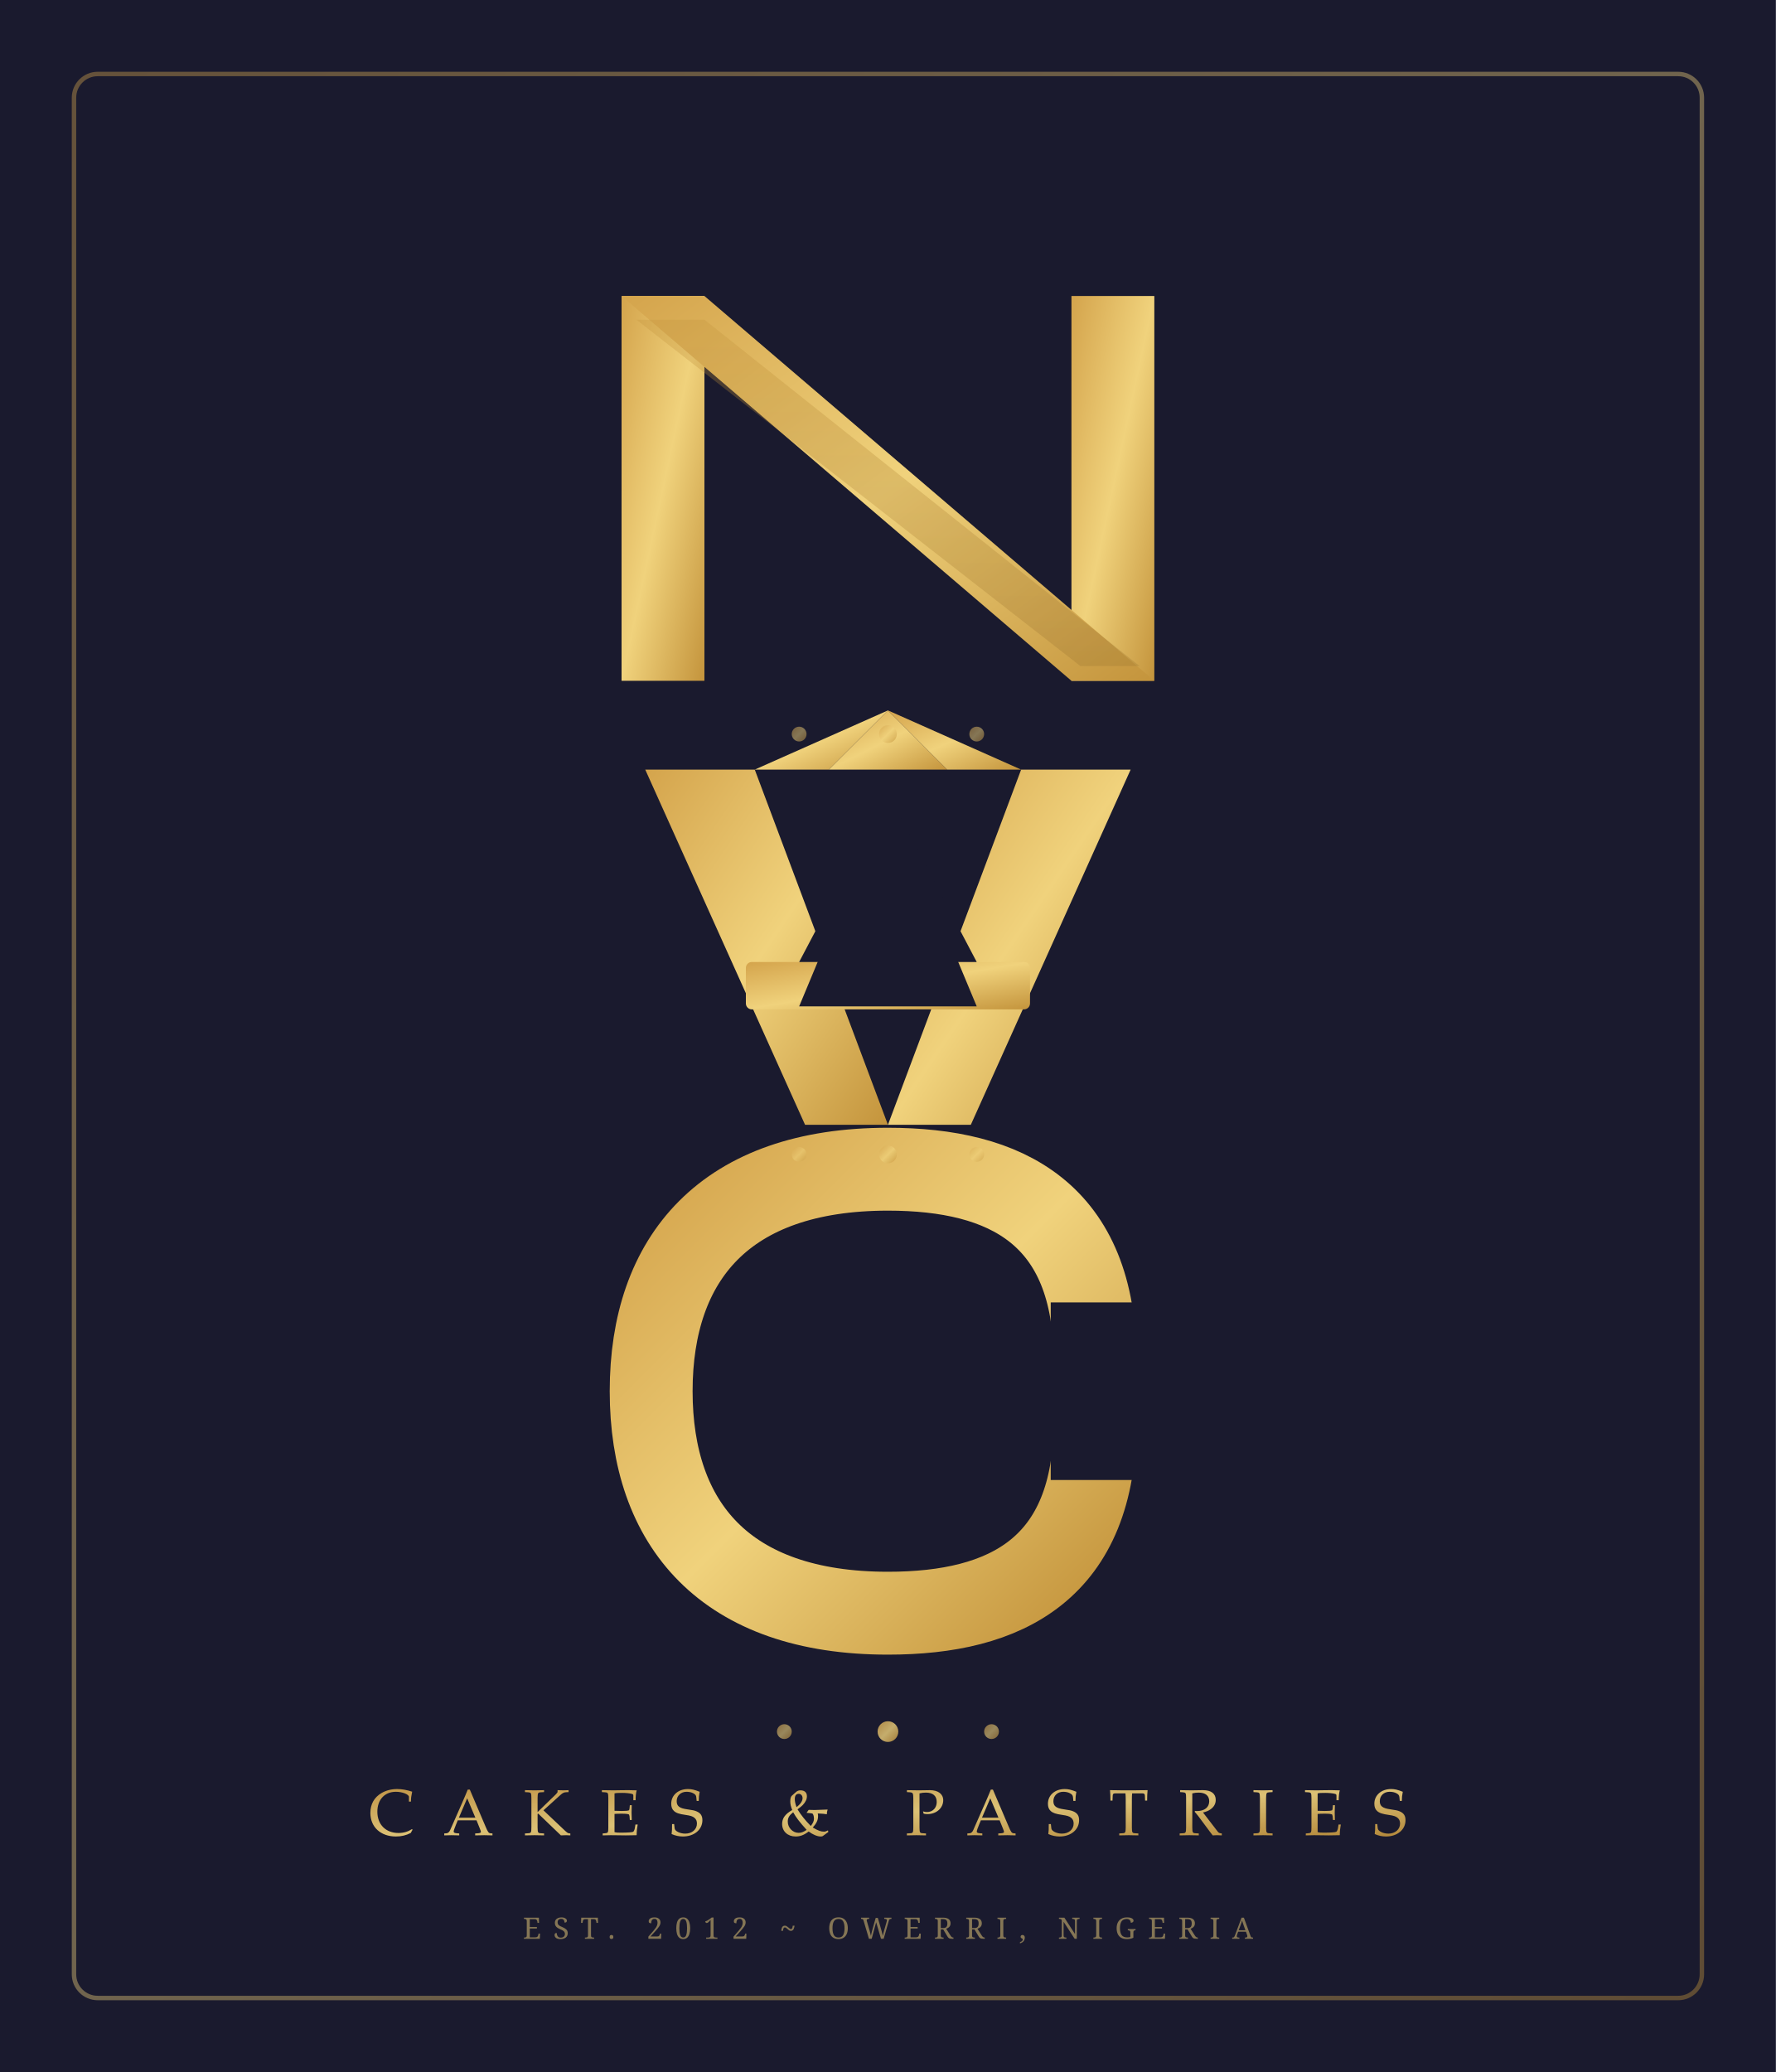
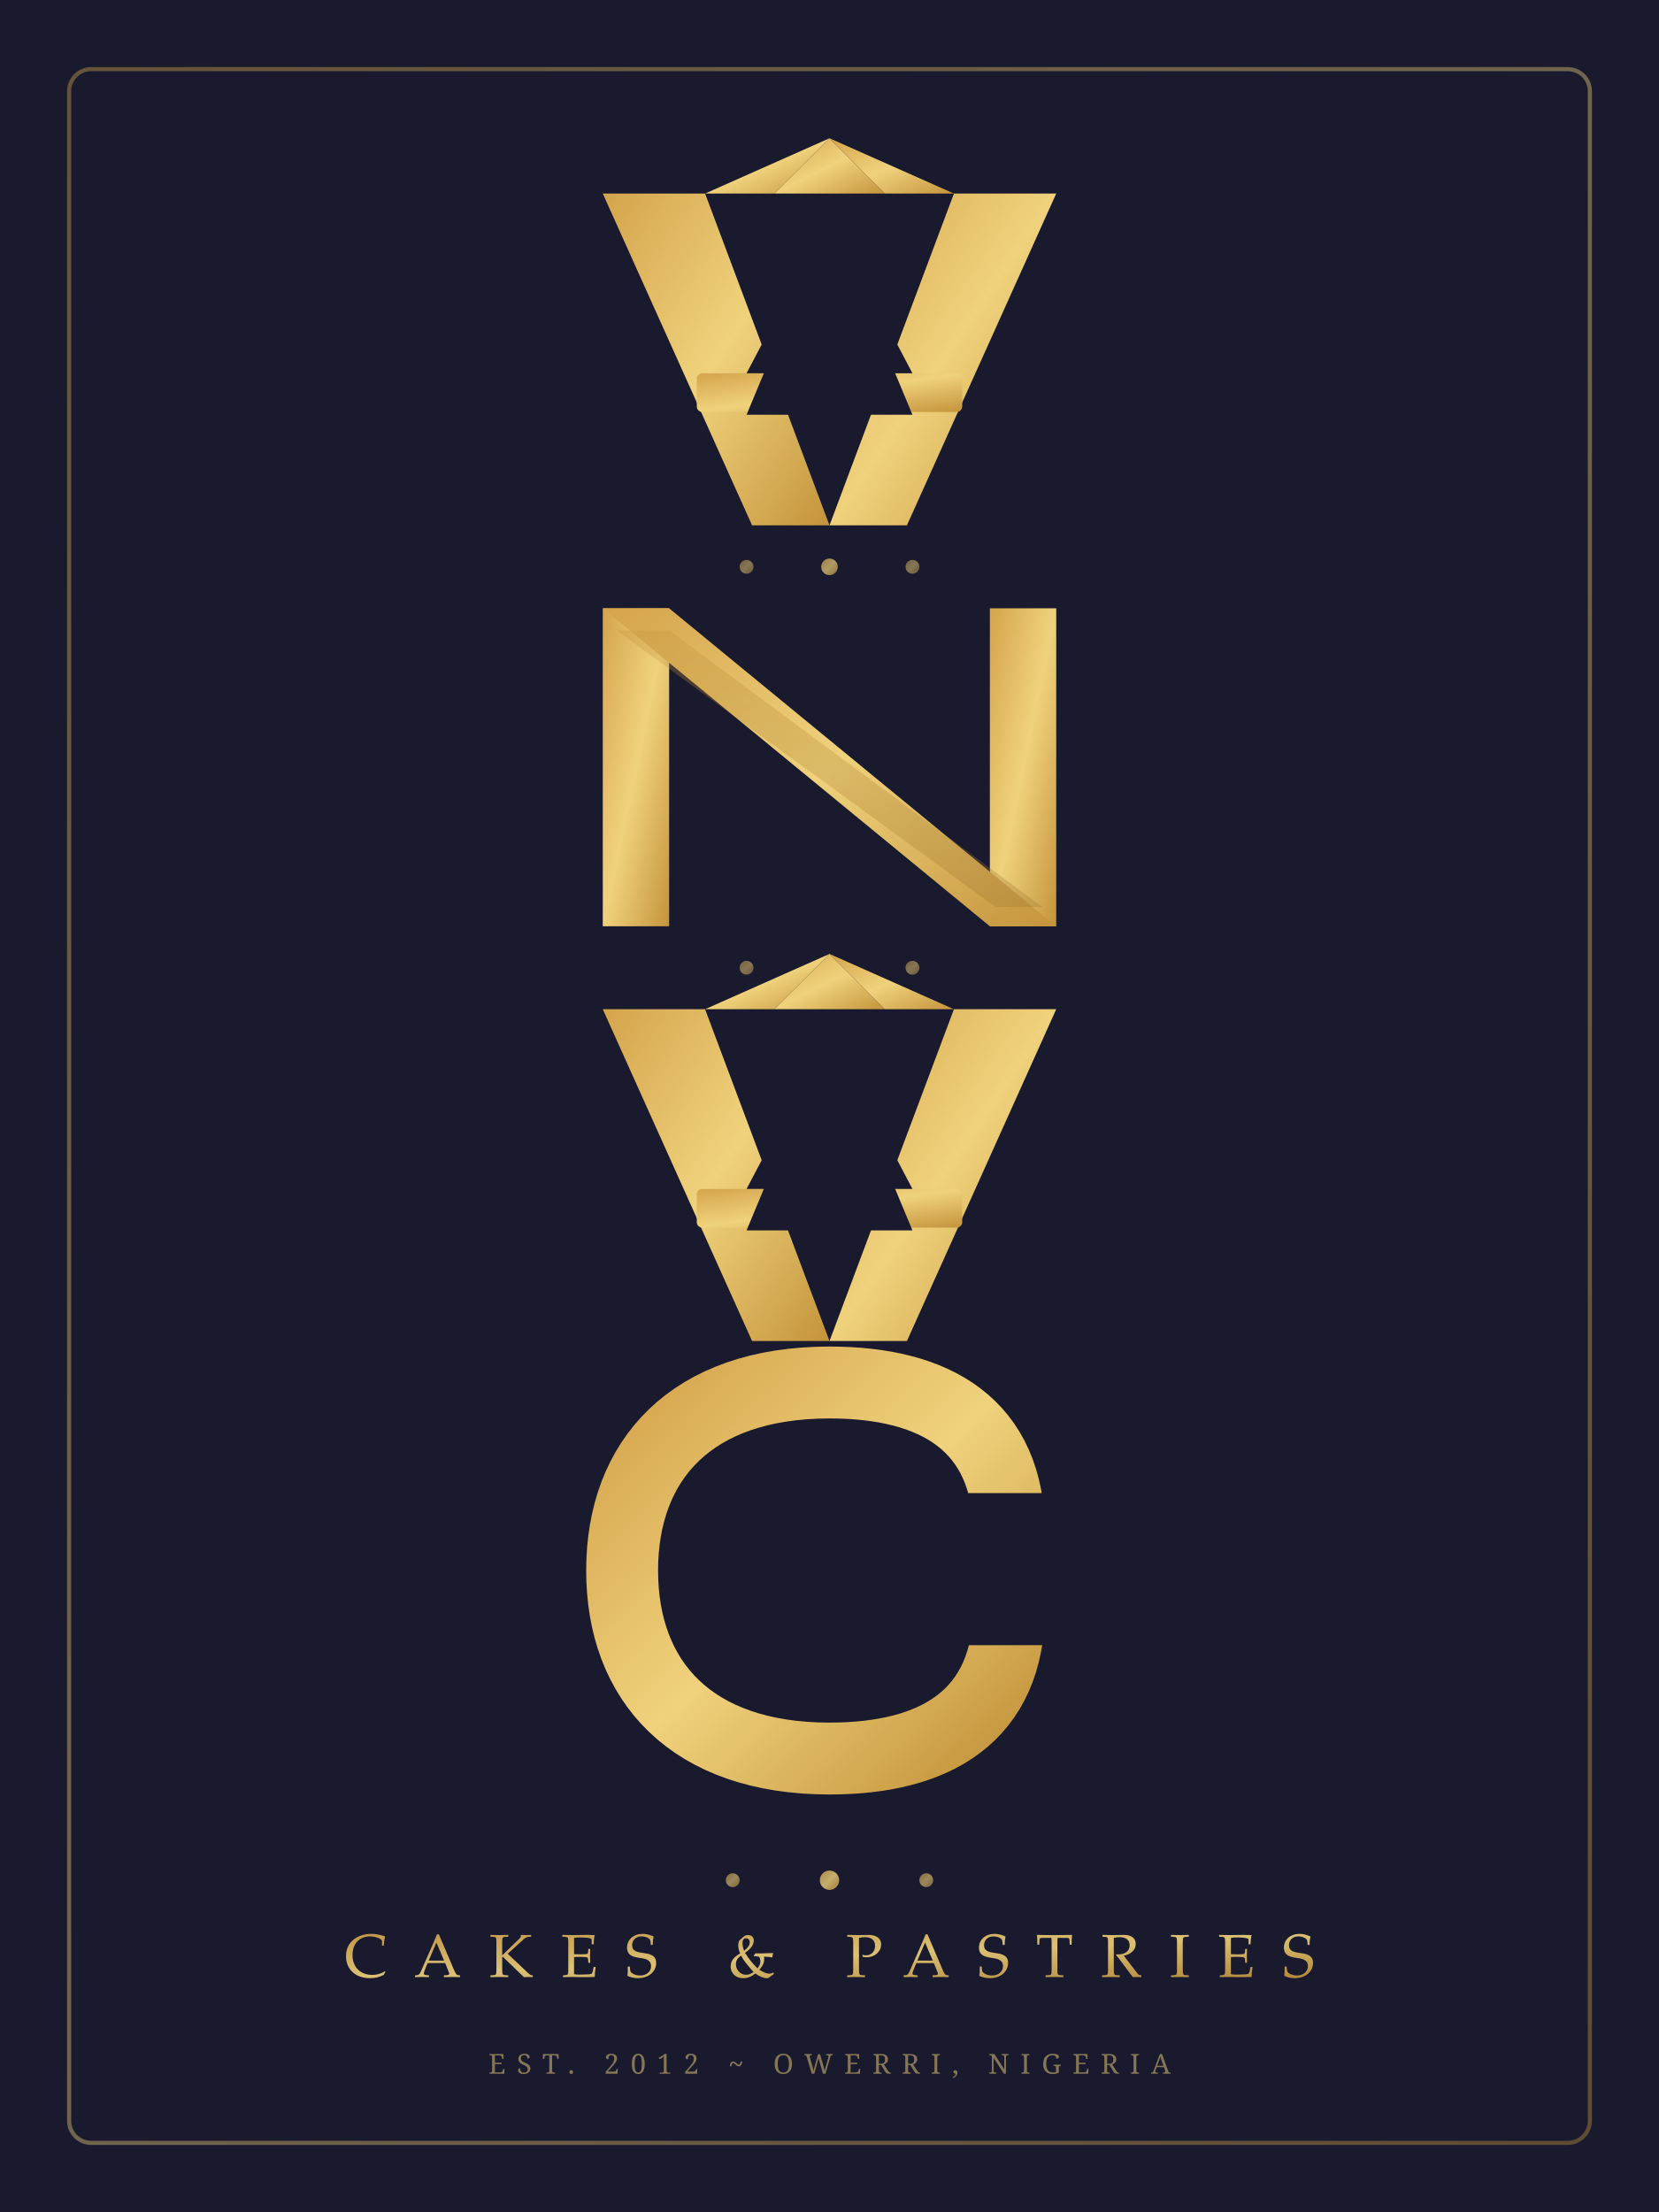
- <svg xmlns="http://www.w3.org/2000/svg" viewBox="0 0 600 700" width="600" height="700">
+ <svg xmlns="http://www.w3.org/2000/svg" viewBox="0 0 600 800" width="600" height="800">
  <defs>
    <linearGradient id="gold" x1="0%" y1="0%" x2="100%" y2="100%">
      <stop offset="0%" style="stop-color:#D4A44C;stop-opacity:1" />
      <stop offset="50%" style="stop-color:#F0D27C;stop-opacity:1" />
      <stop offset="100%" style="stop-color:#C4943C;stop-opacity:1" />
    </linearGradient>
    <linearGradient id="goldDark" x1="0%" y1="0%" x2="0%" y2="100%">
      <stop offset="0%" style="stop-color:#C4943C;stop-opacity:1" />
      <stop offset="100%" style="stop-color:#9A7430;stop-opacity:1" />
    </linearGradient>
  </defs>
-   <rect width="600" height="700" rx="0" fill="#1A1A2E" />
-   <rect x="25" y="25" width="550" height="650" rx="8" fill="none" stroke="url(#gold)" stroke-width="1.5" opacity="0.4" />
-   <rect x="210" y="100" width="28" height="130" fill="url(#gold)" />
-   <rect x="362" y="100" width="28" height="130" fill="url(#gold)" />
-   <polygon points="210,100 238,100 390,230 362,230" fill="url(#gold)" />
-   <polygon points="215,108 238,108 385,225 365,225" fill="url(#goldDark)" opacity="0.3" />
-   <polygon points="255,260 300,380 272,380 218,260" fill="url(#gold)" />
-   <polygon points="345,260 382,260 328,380 300,380" fill="url(#gold)" />
-   <polygon points="300,240 320,260 280,260" fill="url(#gold)" />
-   <polygon points="280,260 300,240 255,260" fill="url(#gold)" />
-   <polygon points="300,240 320,260 345,260" fill="url(#gold)" />
-   <rect x="252" y="325" width="96" height="16" rx="2" fill="url(#gold)" />
-   <polygon points="300,268 270,340 330,340" fill="#1A1A2E" />
-   <polygon points="300,268 270,325 330,325" fill="#1A1A2E" />
-   <path d="M370,460            C370,410 340,395 300,395            C245,395 220,425 220,470            C220,515 245,545 300,545            C340,545 370,530 370,480" fill="none" stroke="url(#gold)" stroke-width="28" stroke-linecap="round" />
-   <rect x="355" y="440" width="50" height="60" fill="#1A1A2E" />
-   <circle cx="270" cy="248" r="2.5" fill="url(#gold)" opacity="0.5" />
-   <circle cx="300" cy="248" r="3" fill="url(#gold)" opacity="0.7" />
-   <circle cx="330" cy="248" r="2.5" fill="url(#gold)" opacity="0.5" />
-   <circle cx="270" cy="390" r="2.5" fill="url(#gold)" opacity="0.5" />
-   <circle cx="300" cy="390" r="3" fill="url(#gold)" opacity="0.7" />
-   <circle cx="330" cy="390" r="2.5" fill="url(#gold)" opacity="0.5" />
-   <line x1="140" y1="585" x2="250" y2="585" stroke="url(#gold)" stroke-width="0.8" opacity="0.5" />
-   <circle cx="265" cy="585" r="2.5" fill="url(#gold)" opacity="0.6" />
-   <circle cx="300" cy="585" r="3.5" fill="url(#gold)" opacity="0.8" />
-   <circle cx="335" cy="585" r="2.5" fill="url(#gold)" opacity="0.6" />
-   <line x1="350" y1="585" x2="460" y2="585" stroke="url(#gold)" stroke-width="0.8" opacity="0.5" />
-   <text x="300" y="620" text-anchor="middle" font-family="Georgia, 'Palatino Linotype', serif" font-size="22" fill="url(#gold)" letter-spacing="10" opacity="0.9">CAKES &amp; PASTRIES</text>
-   <text x="300" y="655" text-anchor="middle" font-family="Georgia, serif" font-size="10" fill="#F0D27C" letter-spacing="4" opacity="0.5">EST. 2012 ~ OWERRI, NIGERIA</text>
+   <rect width="600" height="800" fill="#1A1A2E" />
+   <rect x="25" y="25" width="550" height="750" rx="8" fill="none" stroke="url(#gold)" stroke-width="1.5" opacity="0.4" />
+   <polygon points="255,70 300,190 272,190 218,70" fill="url(#gold)" />
+   <polygon points="345,70 382,70 328,190 300,190" fill="url(#gold)" />
+   <polygon points="300,50 320,70 280,70" fill="url(#gold)" />
+   <polygon points="280,70 300,50 255,70" fill="url(#gold)" />
+   <polygon points="300,50 320,70 345,70" fill="url(#gold)" />
+   <rect x="252" y="135" width="96" height="14" rx="2" fill="url(#gold)" />
+   <polygon points="300,78 270,150 330,150" fill="#1A1A2E" />
+   <polygon points="300,78 270,135 330,135" fill="#1A1A2E" />
+   <circle cx="270" cy="205" r="2.5" fill="url(#gold)" opacity="0.5" />
+   <circle cx="300" cy="205" r="3" fill="url(#gold)" opacity="0.7" />
+   <circle cx="330" cy="205" r="2.5" fill="url(#gold)" opacity="0.5" />
+   <rect x="218" y="220" width="24" height="115" fill="url(#gold)" />
+   <rect x="358" y="220" width="24" height="115" fill="url(#gold)" />
+   <polygon points="218,220 242,220 382,335 358,335" fill="url(#gold)" />
+   <polygon points="223,228 242,228 377,328 360,328" fill="url(#goldDark)" opacity="0.3" />
+   <circle cx="270" cy="350" r="2.5" fill="url(#gold)" opacity="0.5" />
+   <circle cx="300" cy="350" r="3" fill="url(#gold)" opacity="0.7" />
+   <circle cx="330" cy="350" r="2.5" fill="url(#gold)" opacity="0.5" />
+   <polygon points="255,365 300,485 272,485 218,365" fill="url(#gold)" />
+   <polygon points="345,365 382,365 328,485 300,485" fill="url(#gold)" />
+   <polygon points="300,345 320,365 280,365" fill="url(#gold)" />
+   <polygon points="280,365 300,345 255,365" fill="url(#gold)" />
+   <polygon points="300,345 320,365 345,365" fill="url(#gold)" />
+   <rect x="252" y="430" width="96" height="14" rx="2" fill="url(#gold)" />
+   <polygon points="300,373 270,445 330,445" fill="#1A1A2E" />
+   <polygon points="300,373 270,430 330,430" fill="#1A1A2E" />
+   <circle cx="270" cy="500" r="2.5" fill="url(#gold)" opacity="0.5" />
+   <circle cx="300" cy="500" r="3" fill="url(#gold)" opacity="0.7" />
+   <circle cx="330" cy="500" r="2.5" fill="url(#gold)" opacity="0.5" />
+   <path d="M365,555            C365,515 338,500 300,500            C250,500 225,528 225,568            C225,608 250,636 300,636            C338,636 365,621 365,581" fill="none" stroke="url(#gold)" stroke-width="26" stroke-linecap="round" />
+   <rect x="350" y="540" width="50" height="55" fill="#1A1A2E" />
+   <line x1="140" y1="680" x2="250" y2="680" stroke="url(#gold)" stroke-width="0.8" opacity="0.5" />
+   <circle cx="265" cy="680" r="2.5" fill="url(#gold)" opacity="0.6" />
+   <circle cx="300" cy="680" r="3.5" fill="url(#gold)" opacity="0.8" />
+   <circle cx="335" cy="680" r="2.5" fill="url(#gold)" opacity="0.6" />
+   <line x1="350" y1="680" x2="460" y2="680" stroke="url(#gold)" stroke-width="0.8" opacity="0.5" />
+   <text x="300" y="715" text-anchor="middle" font-family="Georgia, 'Palatino Linotype', serif" font-size="22" fill="url(#gold)" letter-spacing="10" opacity="0.9">CAKES &amp; PASTRIES</text>
+   <text x="300" y="750" text-anchor="middle" font-family="Georgia, serif" font-size="10" fill="#F0D27C" letter-spacing="4" opacity="0.5">EST. 2012 ~ OWERRI, NIGERIA</text>
</svg>
